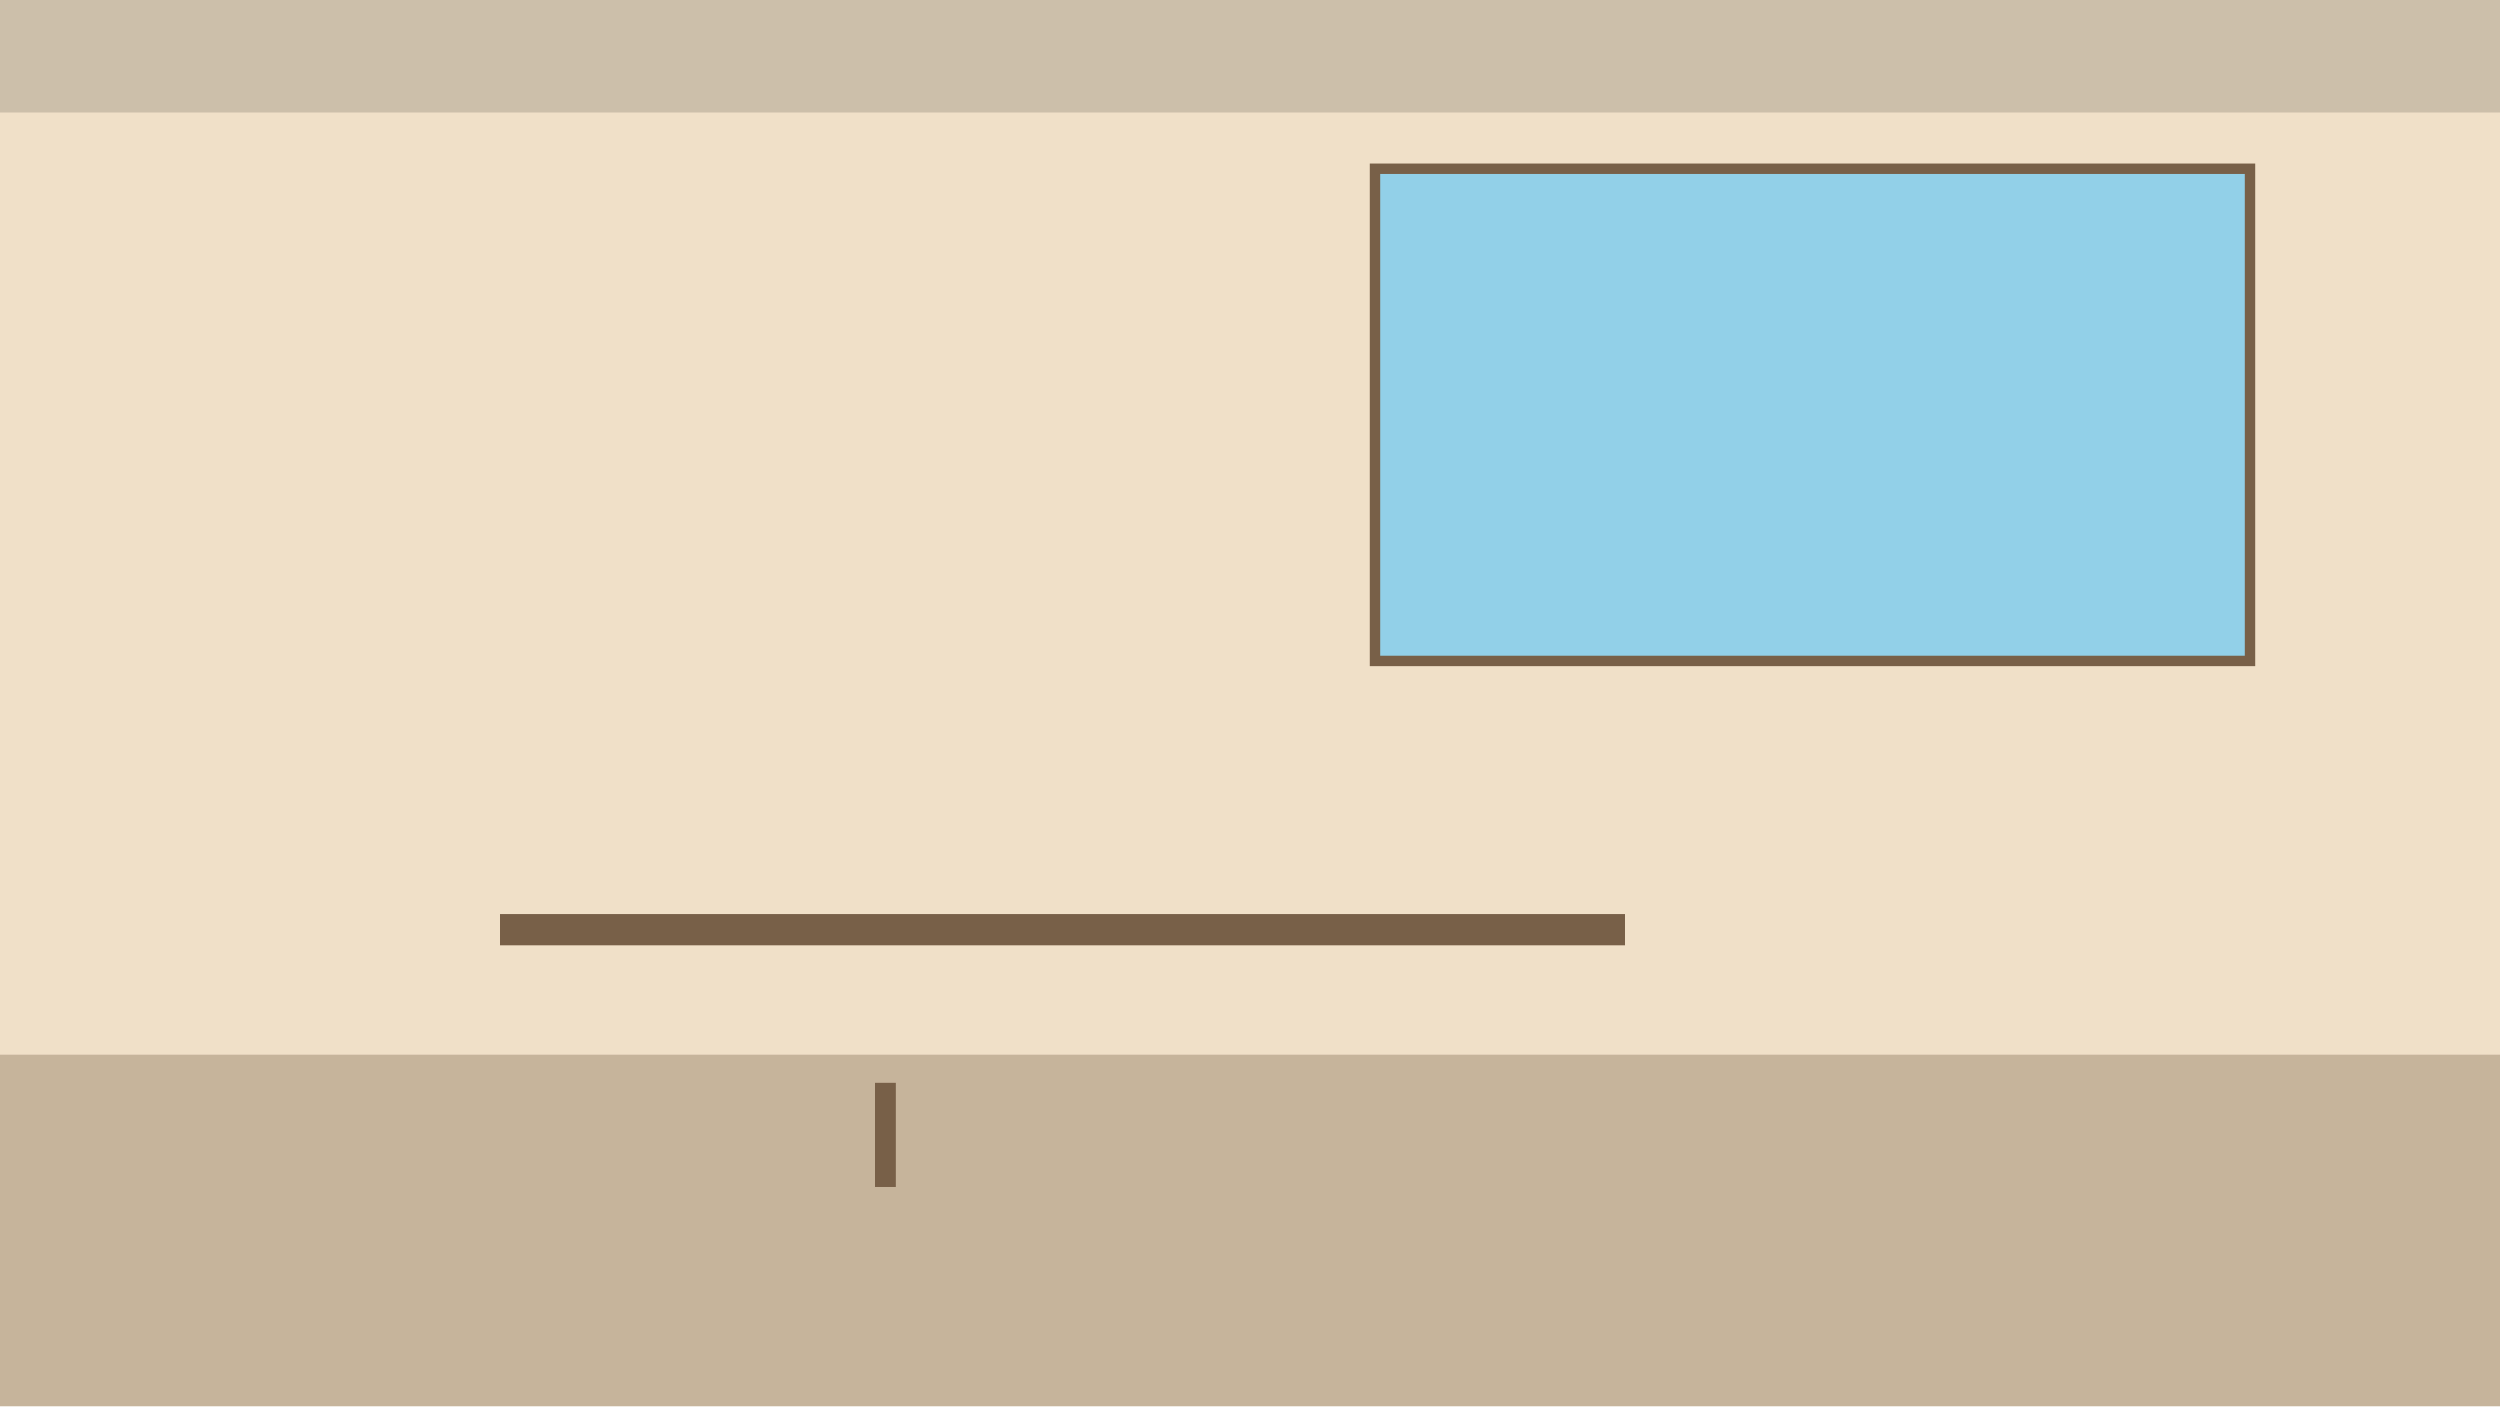
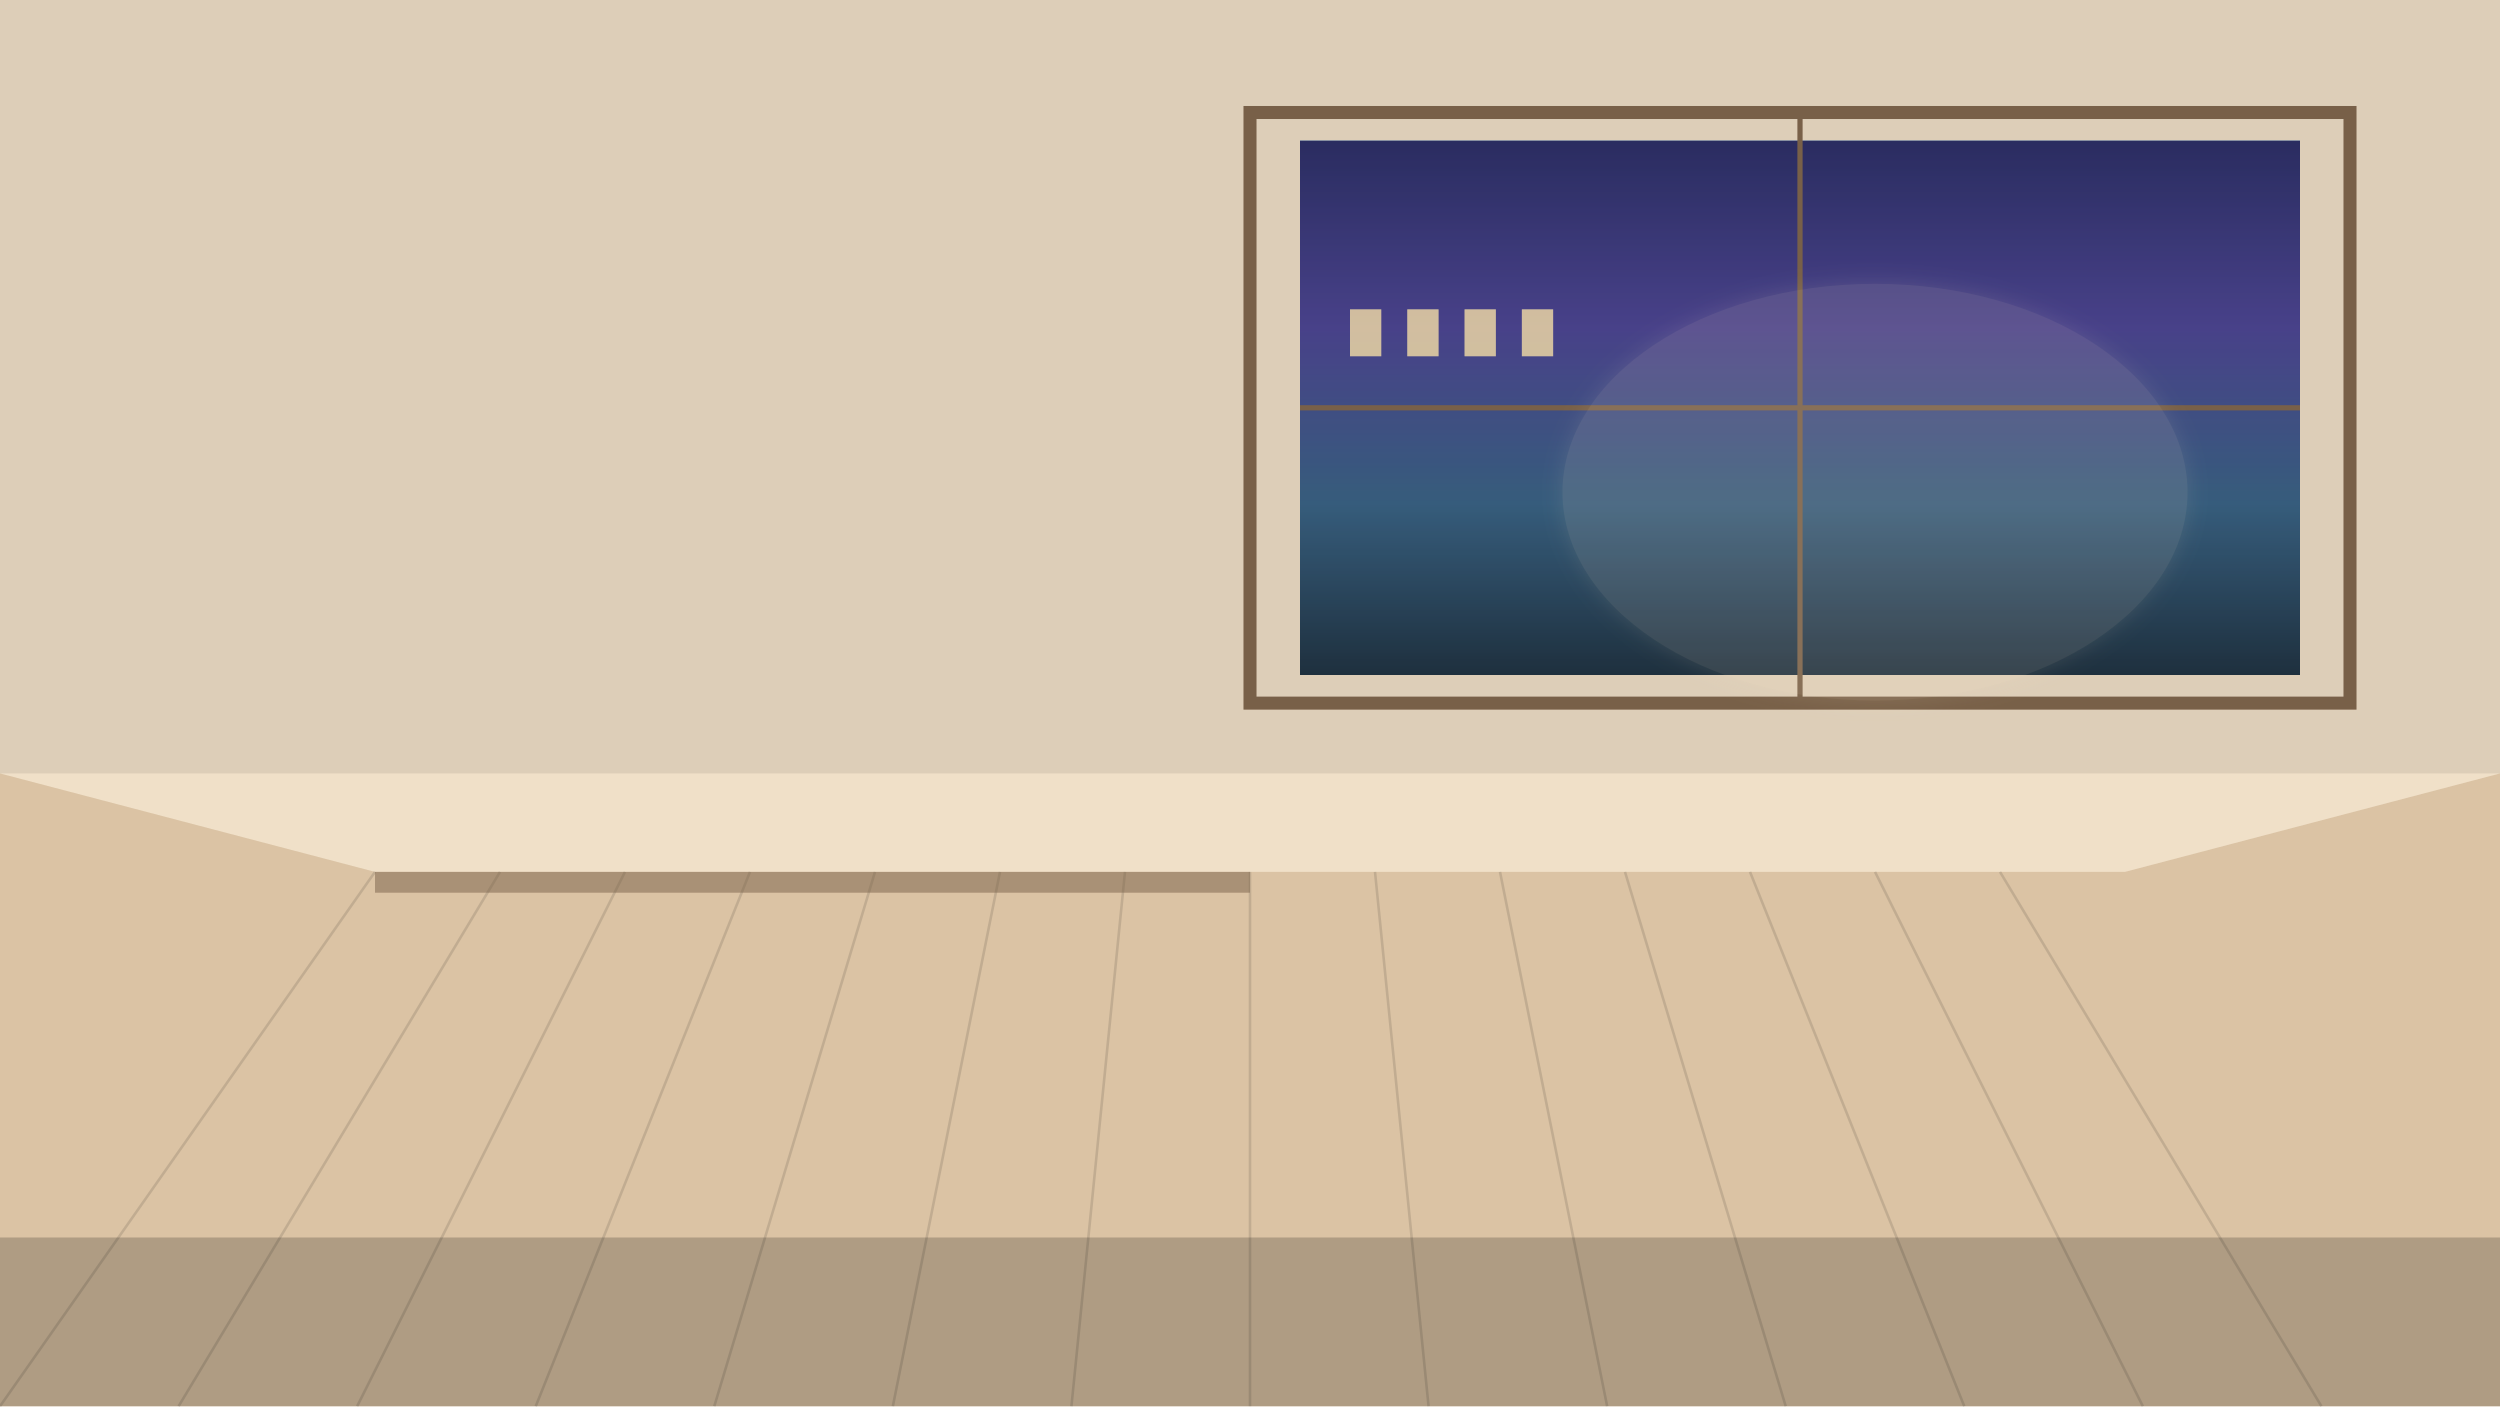
<svg xmlns="http://www.w3.org/2000/svg" viewBox="0 0 960 540" width="960" height="540">
+   <defs>
+     <linearGradient id="skyTop" x1="0" y1="0" x2="0" y2="1">
+       <stop offset="0%" stop-color="#1a1048" />
+       <stop offset="35%" stop-color="#3d2878" />
+       <stop offset="68%" stop-color="#284868" />
+       <stop offset="100%" stop-color="#0c1420" />
+     </linearGradient>
+     <linearGradient id="skyDay" x1="0" y1="0" x2="0" y2="1">
+       <stop offset="0%" stop-color="#7ec8ff" />
+       <stop offset="45%" stop-color="#a8d8f8" />
+       <stop offset="78%" stop-color="#e8c878" />
+       <stop offset="100%" stop-color="#88b868" />
+     </linearGradient>
+     <linearGradient id="skySunset" x1="0" y1="0" x2="0" y2="1">
+       <stop offset="0%" stop-color="#ff6b4a" />
+       <stop offset="28%" stop-color="#d84888" />
+       <stop offset="55%" stop-color="#683878" />
+       <stop offset="100%" stop-color="#120818" />
+     </linearGradient>
+     <linearGradient id="haze" x1="0" y1="0.4" x2="0" y2="1">
+       <stop offset="0%" stop-color="#fff" stop-opacity="0" />
+       <stop offset="100%" stop-color="#c8d8f0" stop-opacity="0.22" />
+     </linearGradient>
+     <filter id="softGlow" x="-40%" y="-40%" width="180%" height="180%">
+       <feGaussianBlur stdDeviation="4" result="b" />
+       <feMerge>
+         <feMergeNode in="b" />
+         <feMergeNode in="SourceGraphic" />
+       </feMerge>
+     </filter>
+     <filter id="neonGlow" x="-60%" y="-60%" width="220%" height="220%">
+       <feGaussianBlur stdDeviation="6" result="b" />
+       <feMerge>
+         <feMergeNode in="b" />
+         <feMergeNode in="b" />
+         <feMergeNode in="SourceGraphic" />
+       </feMerge>
+     </filter>
+     <filter id="paintSoft" x="-2%" y="-2%" width="104%" height="104%">
+       <feGaussianBlur stdDeviation="0.6" />
+     </filter>
+     <radialGradient id="sunDisc" cx="0.5" cy="0.5" r="0.5">
+       <stop offset="0%" stop-color="#fff8e8" />
+       <stop offset="55%" stop-color="#ffd080" />
+       <stop offset="100%" stop-color="#ff904000" />
+     </radialGradient>
+     <radialGradient id="moonGlow" cx="0.5" cy="0.5" r="0.5">
+       <stop offset="0%" stop-color="#fffef8" />
+       <stop offset="40%" stop-color="#e8e0f0" />
+       <stop offset="100%" stop-color="#e8e0f000" />
+     </radialGradient>
+   </defs>
  <rect width="960" height="540" fill="#f0e0c8" />
-   <rect x="0" y="405" width="960" height="135" fill="#786048" opacity="0.35" />
-   <rect x="528" y="64.8" width="336" height="189" fill="#87ceeb" opacity="0.9" />
-   <rect x="528" y="64.8" width="336" height="189" fill="none" stroke="#786048" stroke-width="4" />
-   <rect x="192" y="351" width="432" height="12" fill="#786048" />
-   <rect x="336" y="415.8" width="8" height="40" fill="#786048" />
-   <rect x="0" y="0" width="960" height="43.2" fill="#000" opacity="0.15" />
+   <polygon points="0,297 0,540 960,540 960,297 816,334.8 144,334.8" fill="#d8c0a0" opacity="0.9" />
+   <line x1="0" y1="540" x2="144" y2="334.8" stroke="#000" stroke-opacity="0.12" stroke-width="1" />
+   <line x1="68.571" y1="540" x2="192" y2="334.8" stroke="#000" stroke-opacity="0.12" stroke-width="1" />
+   <line x1="137.143" y1="540" x2="240" y2="334.8" stroke="#000" stroke-opacity="0.12" stroke-width="1" />
+   <line x1="205.714" y1="540" x2="288" y2="334.8" stroke="#000" stroke-opacity="0.12" stroke-width="1" />
+   <line x1="274.286" y1="540" x2="336" y2="334.8" stroke="#000" stroke-opacity="0.12" stroke-width="1" />
+   <line x1="342.857" y1="540" x2="384" y2="334.8" stroke="#000" stroke-opacity="0.12" stroke-width="1" />
+   <line x1="411.429" y1="540" x2="432" y2="334.8" stroke="#000" stroke-opacity="0.12" stroke-width="1" />
+   <line x1="480" y1="540" x2="480" y2="334.8" stroke="#000" stroke-opacity="0.12" stroke-width="1" />
+   <line x1="548.571" y1="540" x2="528" y2="334.8" stroke="#000" stroke-opacity="0.12" stroke-width="1" />
+   <line x1="617.143" y1="540" x2="576" y2="334.8" stroke="#000" stroke-opacity="0.12" stroke-width="1" />
+   <line x1="685.714" y1="540" x2="624" y2="334.8" stroke="#000" stroke-opacity="0.12" stroke-width="1" />
+   <line x1="754.286" y1="540" x2="672" y2="334.8" stroke="#000" stroke-opacity="0.12" stroke-width="1" />
+   <line x1="822.857" y1="540" x2="720" y2="334.8" stroke="#000" stroke-opacity="0.12" stroke-width="1" />
+   <line x1="891.429" y1="540" x2="768" y2="334.8" stroke="#000" stroke-opacity="0.12" stroke-width="1" />
+   <rect x="0" y="0" width="960" height="297" fill="#000" opacity="0.08" />
+   <rect x="499.2" y="54" width="384" height="205.2" fill="#87ceeb" />
+   <rect x="499.2" y="54" width="384" height="205.2" fill="url(#skyTop)" opacity="0.85" />
+   <rect x="518.4" y="118.8" width="12" height="18" fill="#ffe8a8" opacity="0.5" />
+   <rect x="540.4" y="118.8" width="12" height="18" fill="#ffe8a8" opacity="0.5" />
+   <rect x="562.4" y="118.8" width="12" height="18" fill="#ffe8a8" opacity="0.5" />
+   <rect x="584.4" y="118.8" width="12" height="18" fill="#ffe8a8" opacity="0.5" />
+   <rect x="518.4" y="118.8" width="12" height="18" fill="#ffe8a8" opacity="0.5" />
+   <rect x="540.4" y="118.8" width="12" height="18" fill="#ffe8a8" opacity="0.5" />
+   <rect x="562.4" y="118.8" width="12" height="18" fill="#ffe8a8" opacity="0.5" />
+   <rect x="584.4" y="118.8" width="12" height="18" fill="#ffe8a8" opacity="0.5" />
+   <rect x="480" y="43.2" width="422.4" height="226.8" fill="none" stroke="#786048" stroke-width="5" />
+   <path d="M691.2 43.2 L691.2 270 M499.2 156.6 L883.2 156.6" stroke="#786048" stroke-width="2" />
+   <ellipse cx="720" cy="189" rx="120" ry="80" fill="#ffe8c8" opacity="0.12" filter="url(#softGlow)" />
+   <rect x="144" y="334.8" width="336" height="8" fill="#786048" opacity="0.5" />
+   <rect x="0" y="475.2" width="960" height="64.8" fill="#000" opacity="0.2" />
</svg>
